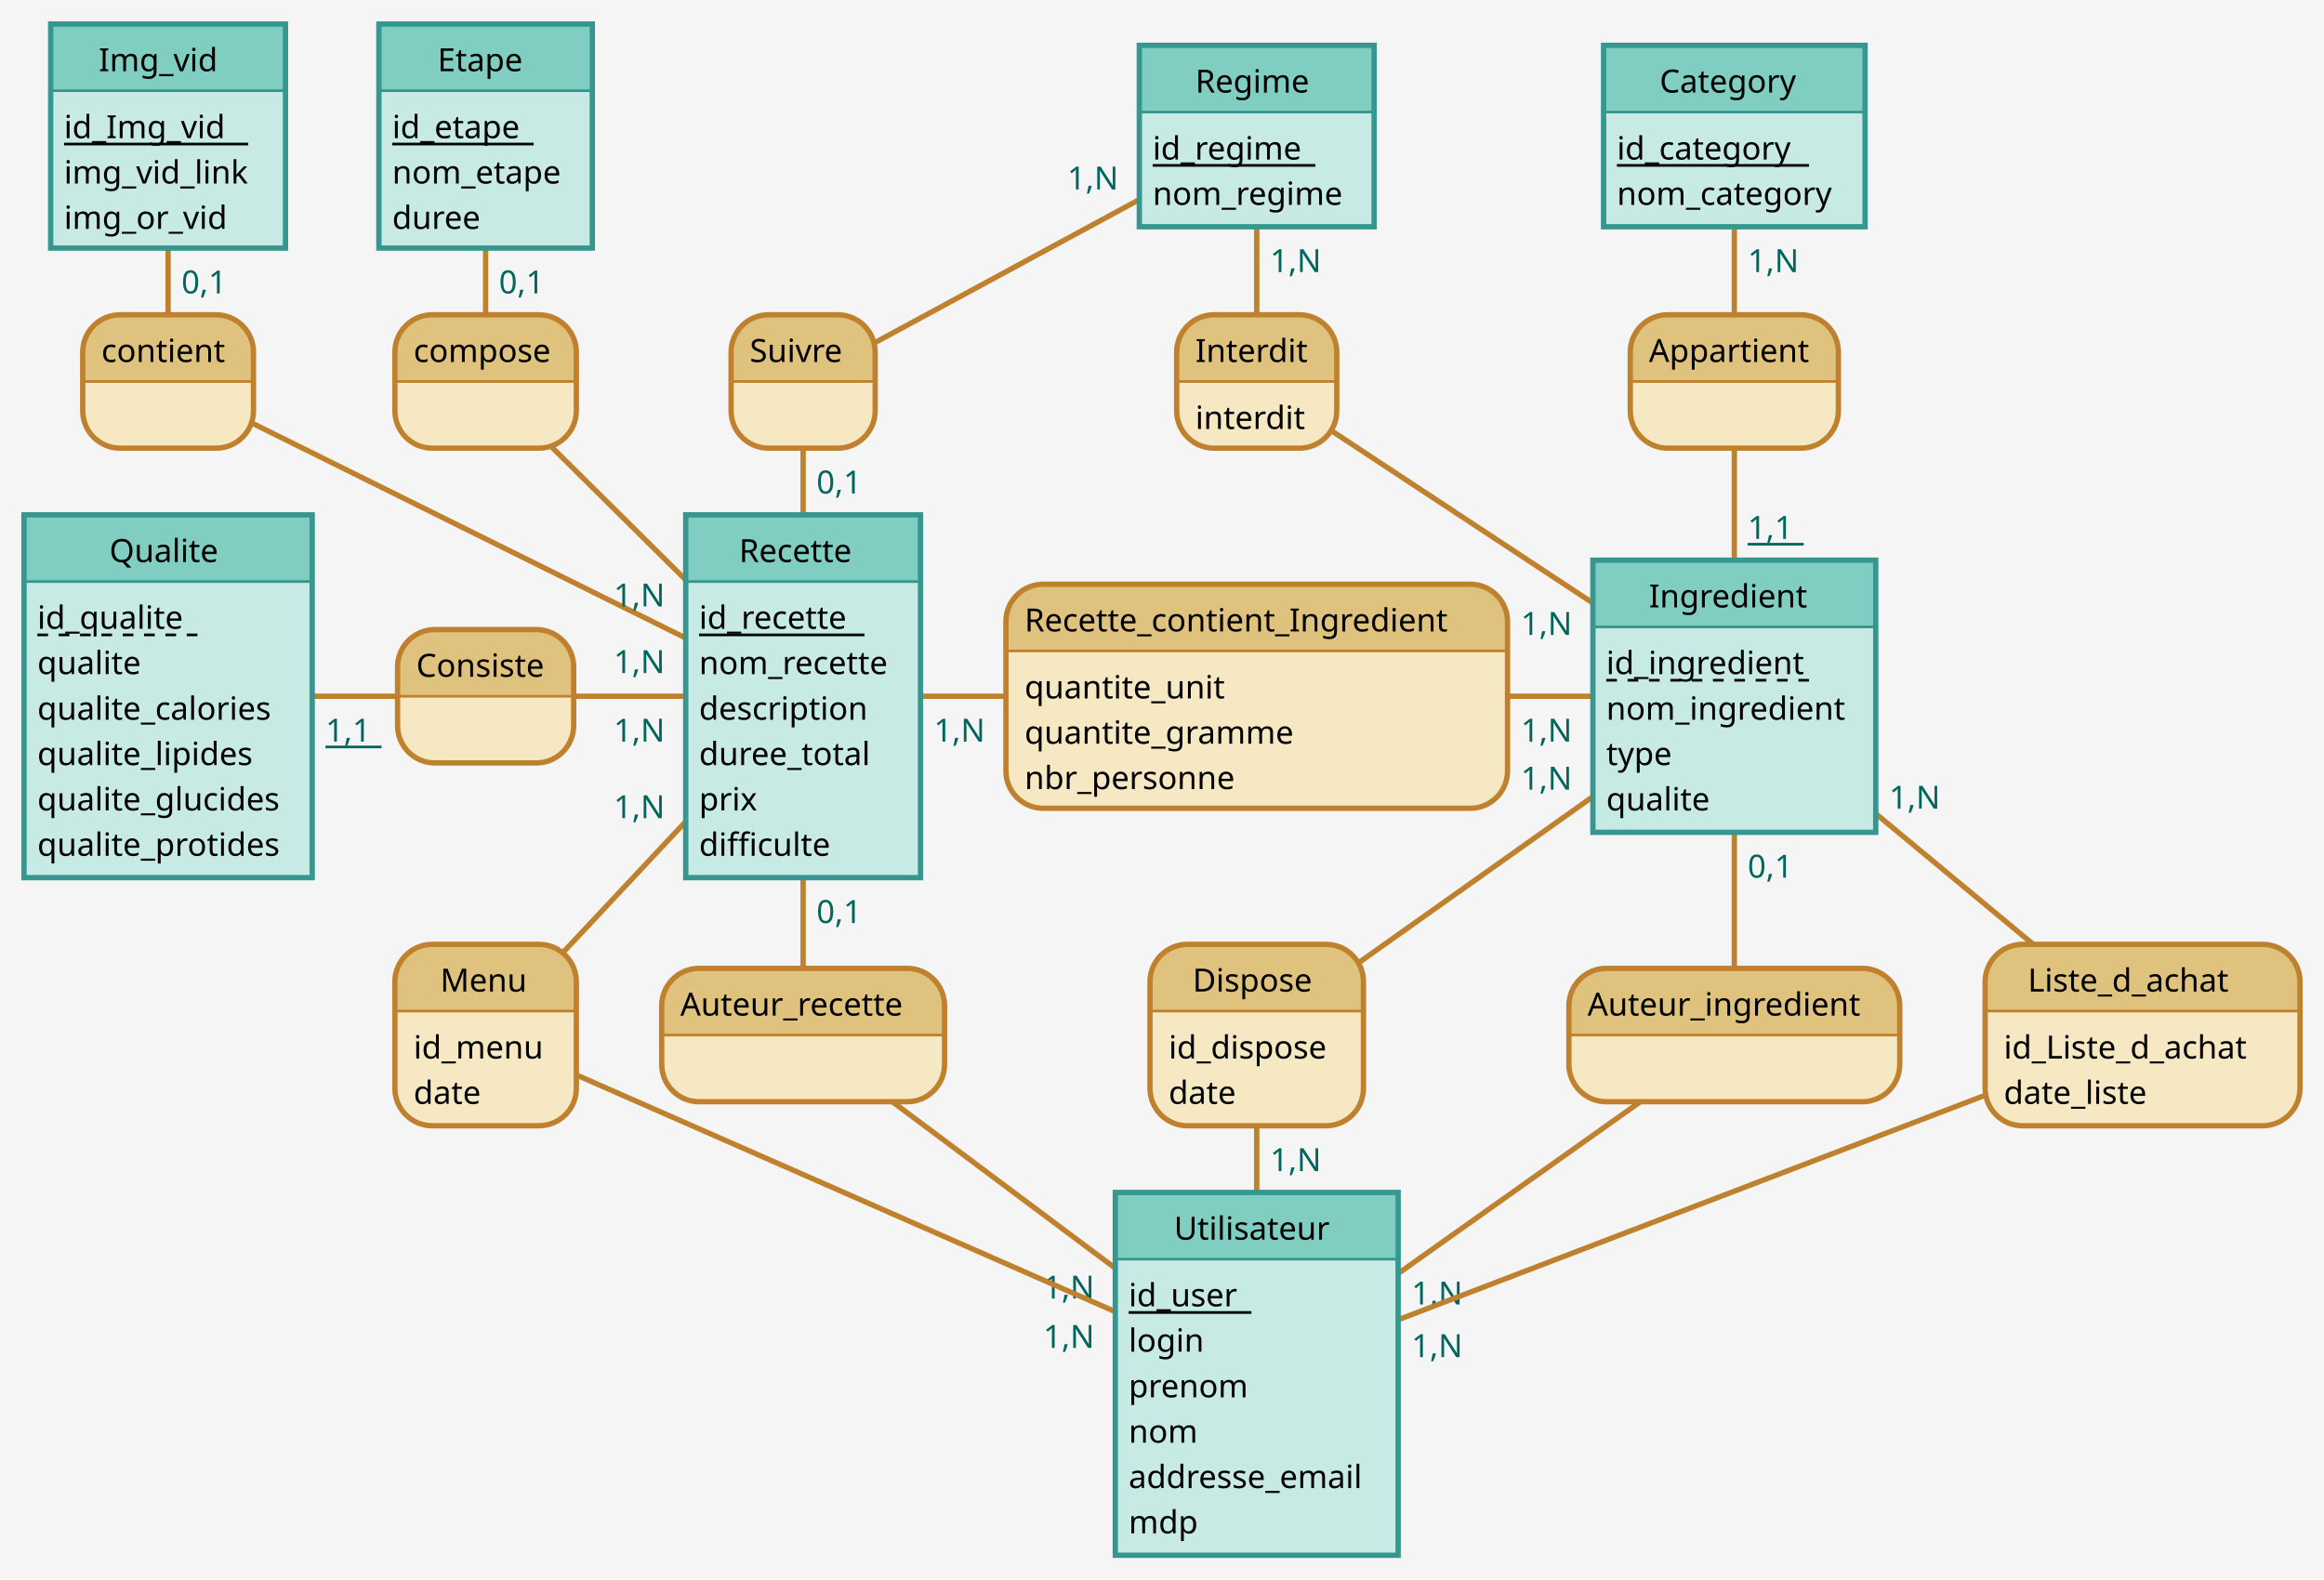
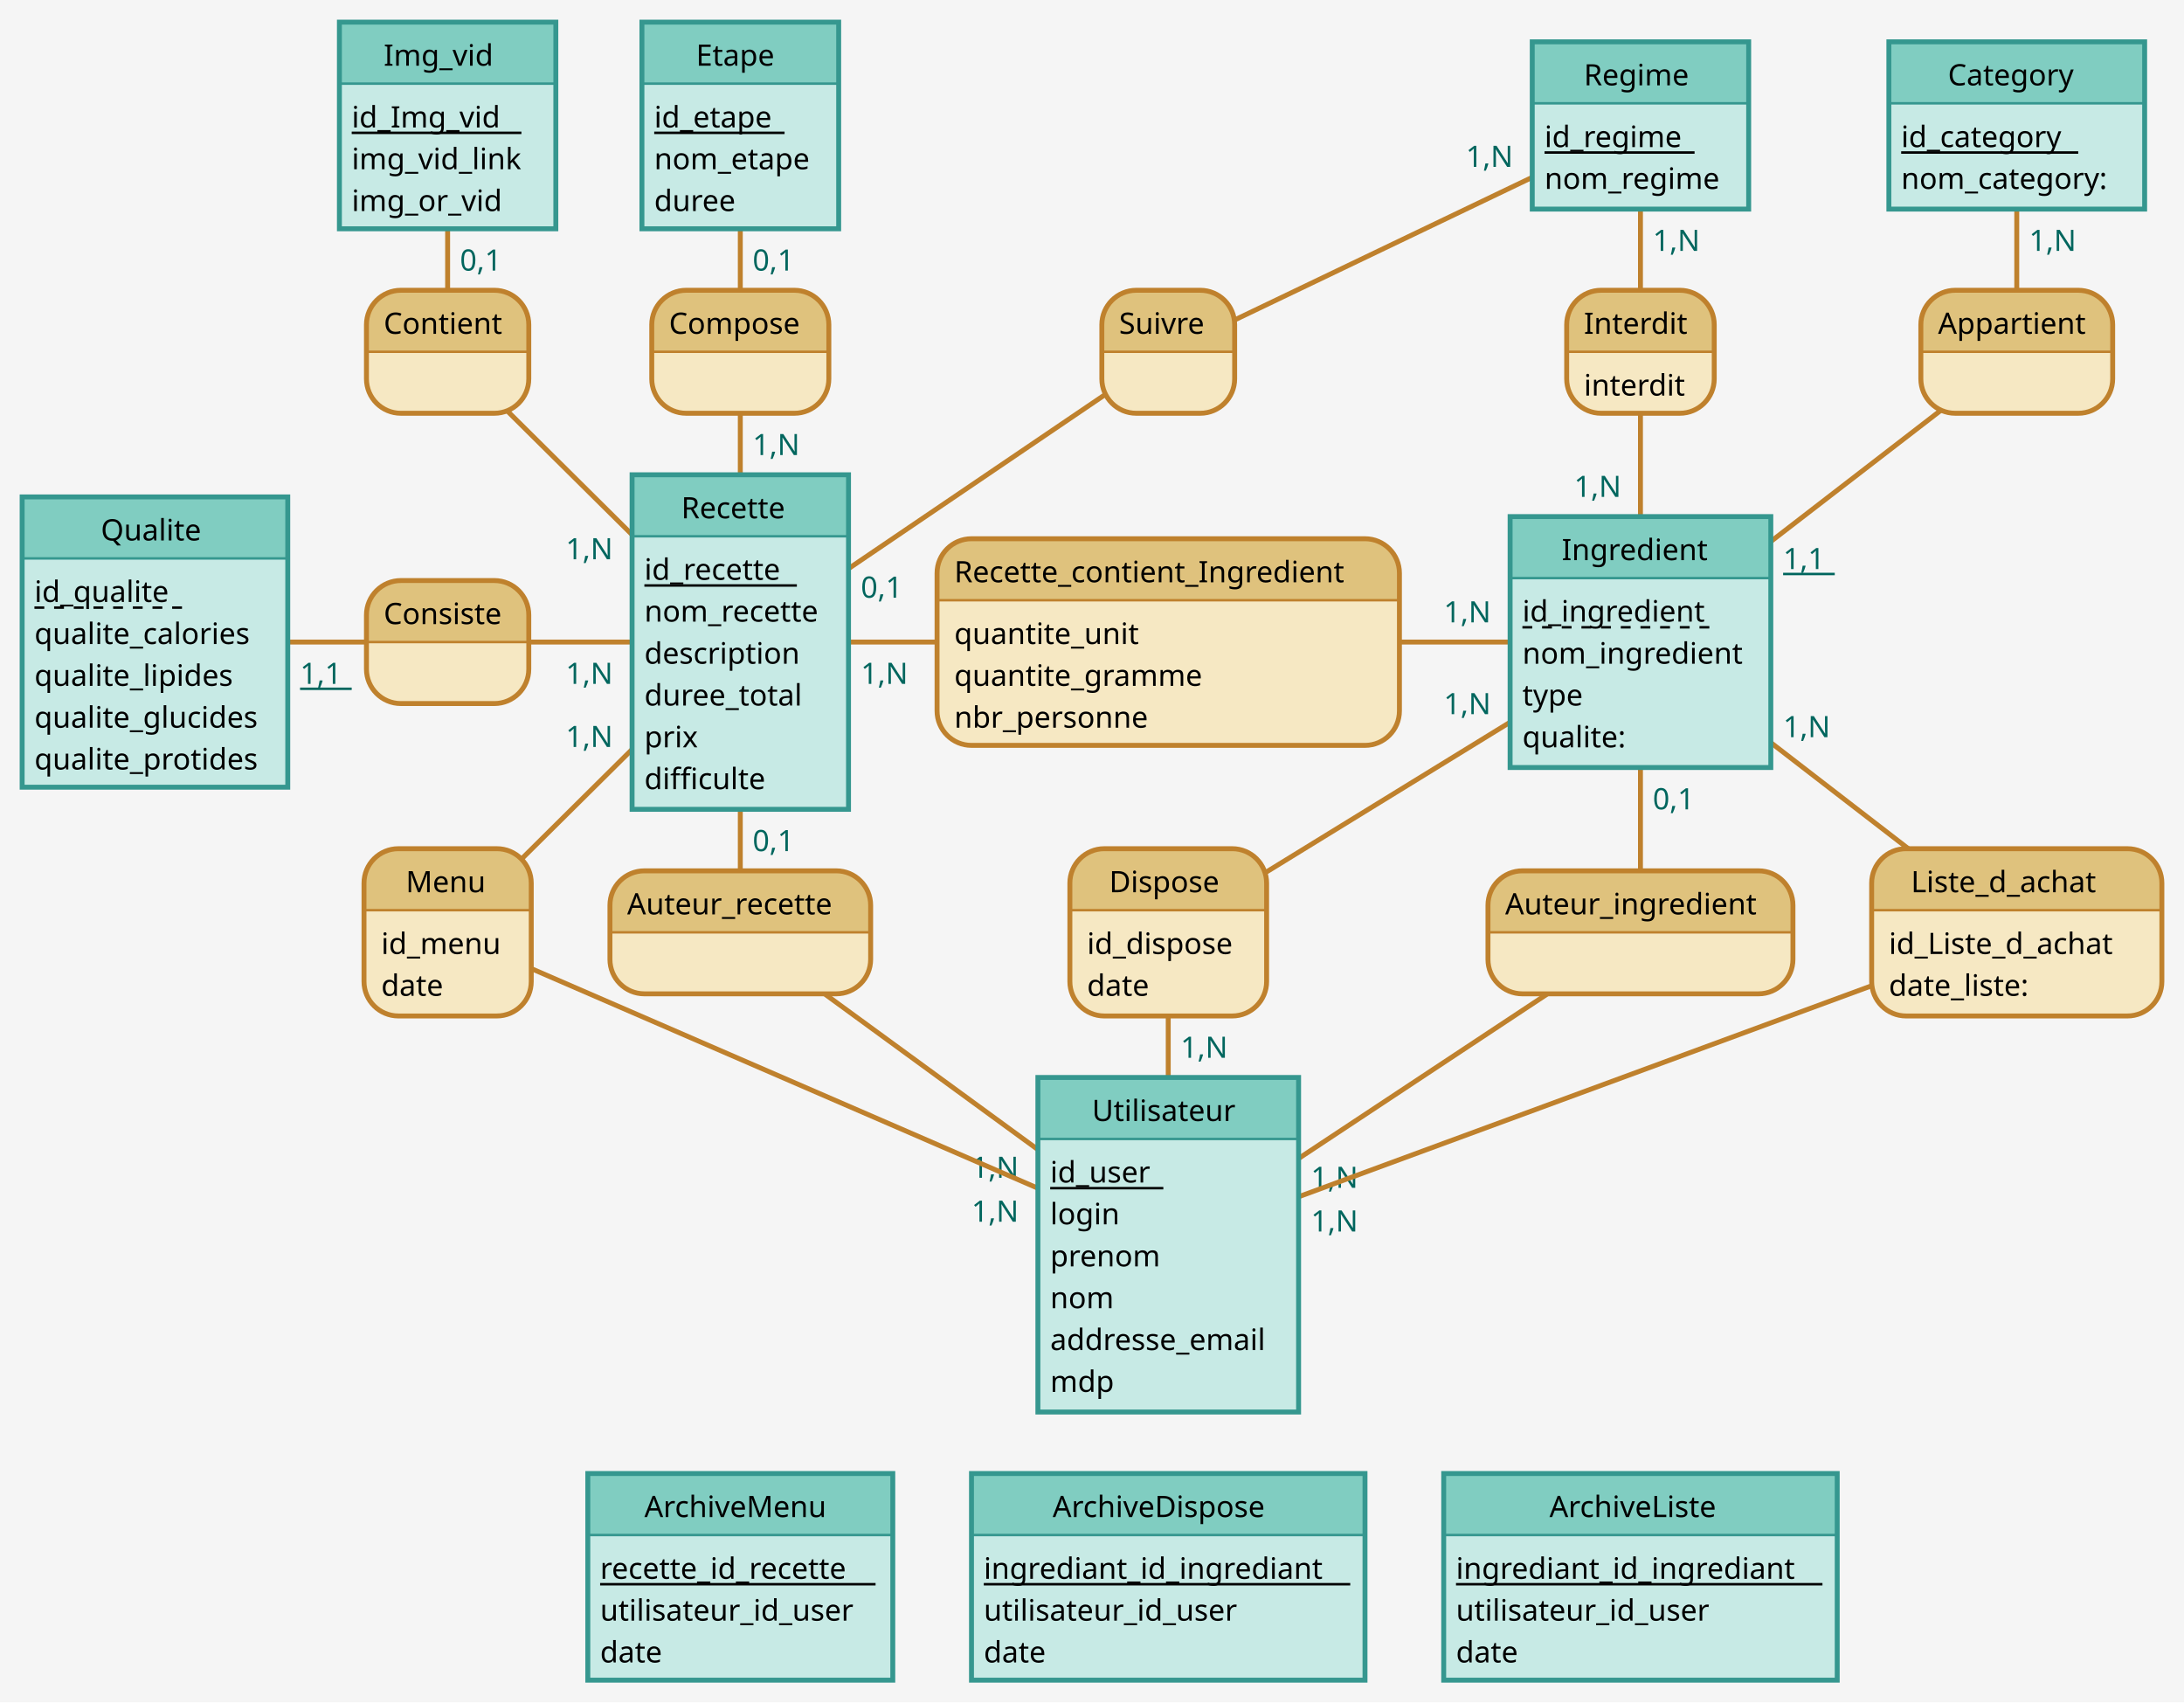
- <svg xmlns="http://www.w3.org/2000/svg" width="871" height="592" view_box="0 0 871 592">\n\n<rect id="frame" x="0" y="0" width="871" height="592" fill="#f5f5f5" stroke="none" stroke-width="0" />
-   <line x1="63" y1="51" x2="63" y2="143" stroke="#bf812d" stroke-width="2" />
-   <text x="68.0" y="110" fill="#01665e" font-family="Verdana" font-size="12">0,1</text>
-   <line x1="301" y1="261" x2="63" y2="143" stroke="#bf812d" stroke-width="2" />
-   <text x="230" y="252.308" fill="#01665e" font-family="Verdana" font-size="12">1,N</text>
-   <g id="association-contient">
-     <path d="M 81 118 a 14 14 90 0 1 14 14 V 143 h -64 V 132 a 14 14 90 0 1 14 -14" fill="#dfc27d" stroke="#dfc27d" stroke-width="0" />
-     <path d="M 95 143.0 v 11 a 14 14 90 0 1 -14 14 H 45 a 14 14 90 0 1 -14 -14 V 143.0 H 64" fill="#f6e8c3" stroke="#f6e8c3" stroke-width="0" />
-     <rect x="31" y="118" width="64" height="50" fill="none" rx="14" stroke="#bf812d" stroke-width="2" />
-     <line x1="31" y1="143" x2="95" y2="143" stroke="#bf812d" stroke-width="1" />
-     <text x="38" y="135.7" fill="#000000" font-family="Verdana" font-size="12">contient</text>
-   </g>
-   <line x1="301" y1="261" x2="301" y2="143" stroke="#bf812d" stroke-width="2" />
-   <text x="306.0" y="185" fill="#01665e" font-family="Verdana" font-size="12">0,1</text>
-   <line x1="471" y1="51" x2="301" y2="143" stroke="#bf812d" stroke-width="2" />
-   <text x="400" y="71.029" fill="#01665e" font-family="Verdana" font-size="12">1,N</text>
-   <g id="association-Suivre">
-     <path d="M 314 118 a 14 14 90 0 1 14 14 V 143 h -54 V 132 a 14 14 90 0 1 14 -14" fill="#dfc27d" stroke="#dfc27d" stroke-width="0" />
-     <path d="M 328 143.0 v 11 a 14 14 90 0 1 -14 14 H 288 a 14 14 90 0 1 -14 -14 V 143.0 H 54" fill="#f6e8c3" stroke="#f6e8c3" stroke-width="0" />
-     <rect x="274" y="118" width="54" height="50" fill="none" rx="14" stroke="#bf812d" stroke-width="2" />
-     <line x1="274" y1="143" x2="328" y2="143" stroke="#bf812d" stroke-width="1" />
-     <text x="281" y="135.7" fill="#000000" font-family="Verdana" font-size="12">Suivre</text>
-   </g>
-   <line x1="650" y1="261" x2="650" y2="143" stroke="#bf812d" stroke-width="2" />
-   <text x="655.0" y="202" fill="#01665e" font-family="Verdana" font-size="12">1,1</text>
-   <line x1="655.0" y1="204" x2="676.0" y2="204" stroke="#01665e" stroke-width="1" />
-   <line x1="650" y1="51" x2="650" y2="143" stroke="#bf812d" stroke-width="2" />
-   <text x="655.0" y="102" fill="#01665e" font-family="Verdana" font-size="12">1,N</text>
-   <g id="association-Appartient">
-     <path d="M 675 118 a 14 14 90 0 1 14 14 V 143 h -78 V 132 a 14 14 90 0 1 14 -14" fill="#dfc27d" stroke="#dfc27d" stroke-width="0" />
-     <path d="M 689 143.0 v 11 a 14 14 90 0 1 -14 14 H 625 a 14 14 90 0 1 -14 -14 V 143.0 H 78" fill="#f6e8c3" stroke="#f6e8c3" stroke-width="0" />
-     <rect x="611" y="118" width="78" height="50" fill="none" rx="14" stroke="#bf812d" stroke-width="2" />
-     <line x1="611" y1="143" x2="689" y2="143" stroke="#bf812d" stroke-width="1" />
-     <text x="618" y="135.7" fill="#000000" font-family="Verdana" font-size="12">Appartient</text>
-   </g>
+ <svg xmlns="http://www.w3.org/2000/svg" width="888" height="692" view_box="0 0 888 692">\n\n<rect id="frame" x="0" y="0" width="888" height="692" fill="#f5f5f5" stroke="none" stroke-width="0" />
  <line x1="182" y1="51" x2="182" y2="143" stroke="#bf812d" stroke-width="2" />
  <text x="187.0" y="110" fill="#01665e" font-family="Verdana" font-size="12">0,1</text>
  <line x1="301" y1="261" x2="182" y2="143" stroke="#bf812d" stroke-width="2" />
  <text x="230" y="227.341" fill="#01665e" font-family="Verdana" font-size="12">1,N</text>
-   <g id="association-compose">
-     <path d="M 202 118 a 14 14 90 0 1 14 14 V 143 h -68 V 132 a 14 14 90 0 1 14 -14" fill="#dfc27d" stroke="#dfc27d" stroke-width="0" />
-     <path d="M 216 143.0 v 11 a 14 14 90 0 1 -14 14 H 162 a 14 14 90 0 1 -14 -14 V 143.0 H 68" fill="#f6e8c3" stroke="#f6e8c3" stroke-width="0" />
-     <rect x="148" y="118" width="68" height="50" fill="none" rx="14" stroke="#bf812d" stroke-width="2" />
-     <line x1="148" y1="143" x2="216" y2="143" stroke="#bf812d" stroke-width="1" />
-     <text x="155" y="135.7" fill="#000000" font-family="Verdana" font-size="12">compose</text>
-   </g>
-   <line x1="650" y1="261" x2="471" y2="261" stroke="#bf812d" stroke-width="2" />
-   <text x="570" y="278.0" fill="#01665e" font-family="Verdana" font-size="12">1,N</text>
-   <line x1="301" y1="261" x2="471" y2="261" stroke="#bf812d" stroke-width="2" />
+   <g id="association-Contient">
+     <path d="M 201 118 a 14 14 90 0 1 14 14 V 143 h -66 V 132 a 14 14 90 0 1 14 -14" fill="#dfc27d" stroke="#dfc27d" stroke-width="0" />
+     <path d="M 215 143.0 v 11 a 14 14 90 0 1 -14 14 H 163 a 14 14 90 0 1 -14 -14 V 143.0 H 66" fill="#f6e8c3" stroke="#f6e8c3" stroke-width="0" />
+     <rect x="149" y="118" width="66" height="50" fill="none" rx="14" stroke="#bf812d" stroke-width="2" />
+     <line x1="149" y1="143" x2="215" y2="143" stroke="#bf812d" stroke-width="1" />
+     <text x="156" y="135.7" fill="#000000" font-family="Verdana" font-size="12">Contient</text>
+   </g>
+   <line x1="301" y1="261" x2="475" y2="143" stroke="#bf812d" stroke-width="2" />
+   <text x="350" y="242.973" fill="#01665e" font-family="Verdana" font-size="12">0,1</text>
+   <line x1="667" y1="51" x2="475" y2="143" stroke="#bf812d" stroke-width="2" />
+   <text x="596" y="67.833" fill="#01665e" font-family="Verdana" font-size="12">1,N</text>
+   <g id="association-Suivre">
+     <path d="M 488 118 a 14 14 90 0 1 14 14 V 143 h -54 V 132 a 14 14 90 0 1 14 -14" fill="#dfc27d" stroke="#dfc27d" stroke-width="0" />
+     <path d="M 502 143.0 v 11 a 14 14 90 0 1 -14 14 H 462 a 14 14 90 0 1 -14 -14 V 143.0 H 54" fill="#f6e8c3" stroke="#f6e8c3" stroke-width="0" />
+     <rect x="448" y="118" width="54" height="50" fill="none" rx="14" stroke="#bf812d" stroke-width="2" />
+     <line x1="448" y1="143" x2="502" y2="143" stroke="#bf812d" stroke-width="1" />
+     <text x="455" y="135.7" fill="#000000" font-family="Verdana" font-size="12">Suivre</text>
+   </g>
+   <line x1="667" y1="261" x2="820" y2="143" stroke="#bf812d" stroke-width="2" />
+   <text x="725" y="231.334" fill="#01665e" font-family="Verdana" font-size="12">1,1</text>
+   <line x1="725" y1="233.334" x2="746" y2="233.334" stroke="#01665e" stroke-width="1" />
+   <line x1="820" y1="51" x2="820" y2="143" stroke="#bf812d" stroke-width="2" />
+   <text x="825.0" y="102" fill="#01665e" font-family="Verdana" font-size="12">1,N</text>
+   <g id="association-Appartient">
+     <path d="M 845 118 a 14 14 90 0 1 14 14 V 143 h -78 V 132 a 14 14 90 0 1 14 -14" fill="#dfc27d" stroke="#dfc27d" stroke-width="0" />
+     <path d="M 859 143.0 v 11 a 14 14 90 0 1 -14 14 H 795 a 14 14 90 0 1 -14 -14 V 143.0 H 78" fill="#f6e8c3" stroke="#f6e8c3" stroke-width="0" />
+     <rect x="781" y="118" width="78" height="50" fill="none" rx="14" stroke="#bf812d" stroke-width="2" />
+     <line x1="781" y1="143" x2="859" y2="143" stroke="#bf812d" stroke-width="1" />
+     <text x="788" y="135.7" fill="#000000" font-family="Verdana" font-size="12">Appartient</text>
+   </g>
+   <line x1="301" y1="51" x2="301" y2="143" stroke="#bf812d" stroke-width="2" />
+   <text x="306.0" y="110" fill="#01665e" font-family="Verdana" font-size="12">0,1</text>
+   <line x1="301" y1="261" x2="301" y2="143" stroke="#bf812d" stroke-width="2" />
+   <text x="306.0" y="185" fill="#01665e" font-family="Verdana" font-size="12">1,N</text>
+   <g id="association-Compose">
+     <path d="M 323 118 a 14 14 90 0 1 14 14 V 143 h -72 V 132 a 14 14 90 0 1 14 -14" fill="#dfc27d" stroke="#dfc27d" stroke-width="0" />
+     <path d="M 337 143.0 v 11 a 14 14 90 0 1 -14 14 H 279 a 14 14 90 0 1 -14 -14 V 143.0 H 72" fill="#f6e8c3" stroke="#f6e8c3" stroke-width="0" />
+     <rect x="265" y="118" width="72" height="50" fill="none" rx="14" stroke="#bf812d" stroke-width="2" />
+     <line x1="265" y1="143" x2="337" y2="143" stroke="#bf812d" stroke-width="1" />
+     <text x="272" y="135.7" fill="#000000" font-family="Verdana" font-size="12">Compose</text>
+   </g>
+   <line x1="667" y1="261" x2="475" y2="261" stroke="#bf812d" stroke-width="2" />
+   <text x="587" y="253.0" fill="#01665e" font-family="Verdana" font-size="12">1,N</text>
+   <line x1="301" y1="261" x2="475" y2="261" stroke="#bf812d" stroke-width="2" />
  <text x="350" y="278.0" fill="#01665e" font-family="Verdana" font-size="12">1,N</text>
  <g id="association-Recette_contient_Ingredient">
-     <path d="M 551 219 a 14 14 90 0 1 14 14 V 244 h -188 V 233 a 14 14 90 0 1 14 -14" fill="#dfc27d" stroke="#dfc27d" stroke-width="0" />
-     <path d="M 565 244.0 v 45 a 14 14 90 0 1 -14 14 H 391 a 14 14 90 0 1 -14 -14 V 244.0 H 188" fill="#f6e8c3" stroke="#f6e8c3" stroke-width="0" />
-     <rect x="377" y="219" width="188" height="84" fill="none" rx="14" stroke="#bf812d" stroke-width="2" />
-     <line x1="377" y1="244" x2="565" y2="244" stroke="#bf812d" stroke-width="1" />
-     <text x="384" y="236.7" fill="#000000" font-family="Verdana" font-size="12">Recette_contient_Ingredient</text>
-     <text x="384" y="261.8" fill="#000000" font-family="Verdana" font-size="12">quantite_unit</text>
-     <text x="384" y="278.8" fill="#000000" font-family="Verdana" font-size="12">quantite_gramme</text>
-     <text x="384" y="295.8" fill="#000000" font-family="Verdana" font-size="12">nbr_personne</text>
-   </g>
-   <line x1="650" y1="261" x2="471" y2="143" stroke="#bf812d" stroke-width="2" />
-   <text x="570" y="238.002" fill="#01665e" font-family="Verdana" font-size="12">1,N</text>
-   <line x1="471" y1="51" x2="471" y2="143" stroke="#bf812d" stroke-width="2" />
-   <text x="476.0" y="102" fill="#01665e" font-family="Verdana" font-size="12">1,N</text>
+     <path d="M 555 219 a 14 14 90 0 1 14 14 V 244 h -188 V 233 a 14 14 90 0 1 14 -14" fill="#dfc27d" stroke="#dfc27d" stroke-width="0" />
+     <path d="M 569 244.0 v 45 a 14 14 90 0 1 -14 14 H 395 a 14 14 90 0 1 -14 -14 V 244.0 H 188" fill="#f6e8c3" stroke="#f6e8c3" stroke-width="0" />
+     <rect x="381" y="219" width="188" height="84" fill="none" rx="14" stroke="#bf812d" stroke-width="2" />
+     <line x1="381" y1="244" x2="569" y2="244" stroke="#bf812d" stroke-width="1" />
+     <text x="388" y="236.7" fill="#000000" font-family="Verdana" font-size="12">Recette_contient_Ingredient</text>
+     <text x="388" y="261.8" fill="#000000" font-family="Verdana" font-size="12">quantite_unit</text>
+     <text x="388" y="278.8" fill="#000000" font-family="Verdana" font-size="12">quantite_gramme</text>
+     <text x="388" y="295.8" fill="#000000" font-family="Verdana" font-size="12">nbr_personne</text>
+   </g>
+   <line x1="667" y1="261" x2="667" y2="143" stroke="#bf812d" stroke-width="2" />
+   <text x="640.0" y="202" fill="#01665e" font-family="Verdana" font-size="12">1,N</text>
+   <line x1="667" y1="51" x2="667" y2="143" stroke="#bf812d" stroke-width="2" />
+   <text x="672.0" y="102" fill="#01665e" font-family="Verdana" font-size="12">1,N</text>
  <g id="association-Interdit">
-     <path d="M 487 118 a 14 14 90 0 1 14 14 V 143 h -60 V 132 a 14 14 90 0 1 14 -14" fill="#dfc27d" stroke="#dfc27d" stroke-width="0" />
-     <path d="M 501 143.0 v 11 a 14 14 90 0 1 -14 14 H 455 a 14 14 90 0 1 -14 -14 V 143.0 H 60" fill="#f6e8c3" stroke="#f6e8c3" stroke-width="0" />
-     <rect x="441" y="118" width="60" height="50" fill="none" rx="14" stroke="#bf812d" stroke-width="2" />
-     <line x1="441" y1="143" x2="501" y2="143" stroke="#bf812d" stroke-width="1" />
-     <text x="448" y="135.7" fill="#000000" font-family="Verdana" font-size="12">Interdit</text>
-     <text x="448" y="160.8" fill="#000000" font-family="Verdana" font-size="12">interdit</text>
-   </g>
-   <line x1="301" y1="261" x2="301" y2="388" stroke="#bf812d" stroke-width="2" />
+     <path d="M 683 118 a 14 14 90 0 1 14 14 V 143 h -60 V 132 a 14 14 90 0 1 14 -14" fill="#dfc27d" stroke="#dfc27d" stroke-width="0" />
+     <path d="M 697 143.0 v 11 a 14 14 90 0 1 -14 14 H 651 a 14 14 90 0 1 -14 -14 V 143.0 H 60" fill="#f6e8c3" stroke="#f6e8c3" stroke-width="0" />
+     <rect x="637" y="118" width="60" height="50" fill="none" rx="14" stroke="#bf812d" stroke-width="2" />
+     <line x1="637" y1="143" x2="697" y2="143" stroke="#bf812d" stroke-width="1" />
+     <text x="644" y="135.7" fill="#000000" font-family="Verdana" font-size="12">Interdit</text>
+     <text x="644" y="160.8" fill="#000000" font-family="Verdana" font-size="12">interdit</text>
+   </g>
+   <line x1="301" y1="261" x2="301" y2="379" stroke="#bf812d" stroke-width="2" />
  <text x="306.0" y="346" fill="#01665e" font-family="Verdana" font-size="12">0,1</text>
-   <line x1="471" y1="515" x2="301" y2="388" stroke="#bf812d" stroke-width="2" />
-   <text x="391" y="486.768" fill="#01665e" font-family="Verdana" font-size="12">1,N</text>
+   <line x1="475" y1="506" x2="301" y2="379" stroke="#bf812d" stroke-width="2" />
+   <text x="395" y="478.788" fill="#01665e" font-family="Verdana" font-size="12">1,N</text>
  <g id="association-Auteur_recette">
-     <path d="M 340 363 a 14 14 90 0 1 14 14 V 388 h -106 V 377 a 14 14 90 0 1 14 -14" fill="#dfc27d" stroke="#dfc27d" stroke-width="0" />
-     <path d="M 354 388.0 v 11 a 14 14 90 0 1 -14 14 H 262 a 14 14 90 0 1 -14 -14 V 388.0 H 106" fill="#f6e8c3" stroke="#f6e8c3" stroke-width="0" />
-     <rect x="248" y="363" width="106" height="50" fill="none" rx="14" stroke="#bf812d" stroke-width="2" />
-     <line x1="248" y1="388" x2="354" y2="388" stroke="#bf812d" stroke-width="1" />
-     <text x="255" y="380.7" fill="#000000" font-family="Verdana" font-size="12">Auteur_recette</text>
-   </g>
-   <line x1="301" y1="261" x2="182" y2="388" stroke="#bf812d" stroke-width="2" />
-   <text x="230" y="306.704" fill="#01665e" font-family="Verdana" font-size="12">1,N</text>
-   <line x1="471" y1="515" x2="182" y2="388" stroke="#bf812d" stroke-width="2" />
-   <text x="391" y="505.267" fill="#01665e" font-family="Verdana" font-size="12">1,N</text>
+     <path d="M 340 354 a 14 14 90 0 1 14 14 V 379 h -106 V 368 a 14 14 90 0 1 14 -14" fill="#dfc27d" stroke="#dfc27d" stroke-width="0" />
+     <path d="M 354 379.0 v 11 a 14 14 90 0 1 -14 14 H 262 a 14 14 90 0 1 -14 -14 V 379.0 H 106" fill="#f6e8c3" stroke="#f6e8c3" stroke-width="0" />
+     <rect x="248" y="354" width="106" height="50" fill="none" rx="14" stroke="#bf812d" stroke-width="2" />
+     <line x1="248" y1="379" x2="354" y2="379" stroke="#bf812d" stroke-width="1" />
+     <text x="255" y="371.7" fill="#000000" font-family="Verdana" font-size="12">Auteur_recette</text>
+   </g>
+   <line x1="301" y1="261" x2="182" y2="379" stroke="#bf812d" stroke-width="2" />
+   <text x="230" y="303.659" fill="#01665e" font-family="Verdana" font-size="12">1,N</text>
+   <line x1="475" y1="506" x2="182" y2="379" stroke="#bf812d" stroke-width="2" />
+   <text x="395" y="496.632" fill="#01665e" font-family="Verdana" font-size="12">1,N</text>
  <g id="association-Menu">
-     <path d="M 202 354 a 14 14 90 0 1 14 14 V 379 h -68 V 368 a 14 14 90 0 1 14 -14" fill="#dfc27d" stroke="#dfc27d" stroke-width="0" />
-     <path d="M 216 379.0 v 29 a 14 14 90 0 1 -14 14 H 162 a 14 14 90 0 1 -14 -14 V 379.0 H 68" fill="#f6e8c3" stroke="#f6e8c3" stroke-width="0" />
-     <rect x="148" y="354" width="68" height="68" fill="none" rx="14" stroke="#bf812d" stroke-width="2" />
-     <line x1="148" y1="379" x2="216" y2="379" stroke="#bf812d" stroke-width="1" />
-     <text x="165" y="371.7" fill="#000000" font-family="Verdana" font-size="12">Menu</text>
-     <text x="155" y="396.8" fill="#000000" font-family="Verdana" font-size="12">id_menu</text>
-     <text x="155" y="413.8" fill="#000000" font-family="Verdana" font-size="12">date</text>
-   </g>
-   <line x1="650" y1="261" x2="471" y2="388" stroke="#bf812d" stroke-width="2" />
-   <text x="570" y="295.999" fill="#01665e" font-family="Verdana" font-size="12">1,N</text>
-   <line x1="471" y1="515" x2="471" y2="388" stroke="#bf812d" stroke-width="2" />
-   <text x="476.0" y="439" fill="#01665e" font-family="Verdana" font-size="12">1,N</text>
+     <path d="M 202 345 a 14 14 90 0 1 14 14 V 370 h -68 V 359 a 14 14 90 0 1 14 -14" fill="#dfc27d" stroke="#dfc27d" stroke-width="0" />
+     <path d="M 216 370.0 v 29 a 14 14 90 0 1 -14 14 H 162 a 14 14 90 0 1 -14 -14 V 370.0 H 68" fill="#f6e8c3" stroke="#f6e8c3" stroke-width="0" />
+     <rect x="148" y="345" width="68" height="68" fill="none" rx="14" stroke="#bf812d" stroke-width="2" />
+     <line x1="148" y1="370" x2="216" y2="370" stroke="#bf812d" stroke-width="1" />
+     <text x="165" y="362.7" fill="#000000" font-family="Verdana" font-size="12">Menu</text>
+     <text x="155" y="387.8" fill="#000000" font-family="Verdana" font-size="12">id_menu</text>
+     <text x="155" y="404.8" fill="#000000" font-family="Verdana" font-size="12">date</text>
+   </g>
+   <line x1="667" y1="261" x2="475" y2="379" stroke="#bf812d" stroke-width="2" />
+   <text x="587" y="290.322" fill="#01665e" font-family="Verdana" font-size="12">1,N</text>
+   <line x1="475" y1="506" x2="475" y2="379" stroke="#bf812d" stroke-width="2" />
+   <text x="480.0" y="430" fill="#01665e" font-family="Verdana" font-size="12">1,N</text>
  <g id="association-Dispose">
-     <path d="M 497 354 a 14 14 90 0 1 14 14 V 379 h -80 V 368 a 14 14 90 0 1 14 -14" fill="#dfc27d" stroke="#dfc27d" stroke-width="0" />
-     <path d="M 511 379.0 v 29 a 14 14 90 0 1 -14 14 H 445 a 14 14 90 0 1 -14 -14 V 379.0 H 80" fill="#f6e8c3" stroke="#f6e8c3" stroke-width="0" />
-     <rect x="431" y="354" width="80" height="68" fill="none" rx="14" stroke="#bf812d" stroke-width="2" />
-     <line x1="431" y1="379" x2="511" y2="379" stroke="#bf812d" stroke-width="1" />
-     <text x="447" y="371.7" fill="#000000" font-family="Verdana" font-size="12">Dispose</text>
-     <text x="438" y="396.8" fill="#000000" font-family="Verdana" font-size="12">id_dispose</text>
-     <text x="438" y="413.8" fill="#000000" font-family="Verdana" font-size="12">date</text>
+     <path d="M 501 345 a 14 14 90 0 1 14 14 V 370 h -80 V 359 a 14 14 90 0 1 14 -14" fill="#dfc27d" stroke="#dfc27d" stroke-width="0" />
+     <path d="M 515 370.0 v 29 a 14 14 90 0 1 -14 14 H 449 a 14 14 90 0 1 -14 -14 V 370.0 H 80" fill="#f6e8c3" stroke="#f6e8c3" stroke-width="0" />
+     <rect x="435" y="345" width="80" height="68" fill="none" rx="14" stroke="#bf812d" stroke-width="2" />
+     <line x1="435" y1="370" x2="515" y2="370" stroke="#bf812d" stroke-width="1" />
+     <text x="451" y="362.7" fill="#000000" font-family="Verdana" font-size="12">Dispose</text>
+     <text x="442" y="387.8" fill="#000000" font-family="Verdana" font-size="12">id_dispose</text>
+     <text x="442" y="404.8" fill="#000000" font-family="Verdana" font-size="12">date</text>
  </g>
  <line x1="63" y1="261" x2="182" y2="261" stroke="#bf812d" stroke-width="2" />
  <text x="122" y="278.0" fill="#01665e" font-family="Verdana" font-size="12">1,1</text>
  <line x1="122" y1="280.0" x2="143" y2="280.0" stroke="#01665e" stroke-width="1" />
  <line x1="301" y1="261" x2="182" y2="261" stroke="#bf812d" stroke-width="2" />
  <text x="230" y="278.0" fill="#01665e" font-family="Verdana" font-size="12">1,N</text>
  <g id="association-Consiste">
    <path d="M 201 236 a 14 14 90 0 1 14 14 V 261 h -66 V 250 a 14 14 90 0 1 14 -14" fill="#dfc27d" stroke="#dfc27d" stroke-width="0" />
    <path d="M 215 261.0 v 11 a 14 14 90 0 1 -14 14 H 163 a 14 14 90 0 1 -14 -14 V 261.0 H 66" fill="#f6e8c3" stroke="#f6e8c3" stroke-width="0" />
    <rect x="149" y="236" width="66" height="50" fill="none" rx="14" stroke="#bf812d" stroke-width="2" />
    <line x1="149" y1="261" x2="215" y2="261" stroke="#bf812d" stroke-width="1" />
    <text x="156" y="253.7" fill="#000000" font-family="Verdana" font-size="12">Consiste</text>
  </g>
-   <line x1="650" y1="261" x2="650" y2="388" stroke="#bf812d" stroke-width="2" />
-   <text x="655.0" y="329" fill="#01665e" font-family="Verdana" font-size="12">0,1</text>
-   <line x1="471" y1="515" x2="650" y2="388" stroke="#bf812d" stroke-width="2" />
-   <text x="529" y="489.001" fill="#01665e" font-family="Verdana" font-size="12">1,N</text>
+   <line x1="667" y1="261" x2="667" y2="379" stroke="#bf812d" stroke-width="2" />
+   <text x="672.0" y="329" fill="#01665e" font-family="Verdana" font-size="12">0,1</text>
+   <line x1="475" y1="506" x2="667" y2="379" stroke="#bf812d" stroke-width="2" />
+   <text x="533" y="482.868" fill="#01665e" font-family="Verdana" font-size="12">1,N</text>
  <g id="association-Auteur_ingredient">
-     <path d="M 698 363 a 14 14 90 0 1 14 14 V 388 h -124 V 377 a 14 14 90 0 1 14 -14" fill="#dfc27d" stroke="#dfc27d" stroke-width="0" />
-     <path d="M 712 388.0 v 11 a 14 14 90 0 1 -14 14 H 602 a 14 14 90 0 1 -14 -14 V 388.0 H 124" fill="#f6e8c3" stroke="#f6e8c3" stroke-width="0" />
-     <rect x="588" y="363" width="124" height="50" fill="none" rx="14" stroke="#bf812d" stroke-width="2" />
-     <line x1="588" y1="388" x2="712" y2="388" stroke="#bf812d" stroke-width="1" />
-     <text x="595" y="380.7" fill="#000000" font-family="Verdana" font-size="12">Auteur_ingredient</text>
-   </g>
-   <line x1="650" y1="261" x2="803" y2="388" stroke="#bf812d" stroke-width="2" />
-   <text x="708" y="303.14" fill="#01665e" font-family="Verdana" font-size="12">1,N</text>
-   <line x1="471" y1="515" x2="803" y2="388" stroke="#bf812d" stroke-width="2" />
-   <text x="529" y="508.733" fill="#01665e" font-family="Verdana" font-size="12">1,N</text>
+     <path d="M 715 354 a 14 14 90 0 1 14 14 V 379 h -124 V 368 a 14 14 90 0 1 14 -14" fill="#dfc27d" stroke="#dfc27d" stroke-width="0" />
+     <path d="M 729 379.0 v 11 a 14 14 90 0 1 -14 14 H 619 a 14 14 90 0 1 -14 -14 V 379.0 H 124" fill="#f6e8c3" stroke="#f6e8c3" stroke-width="0" />
+     <rect x="605" y="354" width="124" height="50" fill="none" rx="14" stroke="#bf812d" stroke-width="2" />
+     <line x1="605" y1="379" x2="729" y2="379" stroke="#bf812d" stroke-width="1" />
+     <text x="612" y="371.7" fill="#000000" font-family="Verdana" font-size="12">Auteur_ingredient</text>
+   </g>
+   <line x1="667" y1="261" x2="820" y2="379" stroke="#bf812d" stroke-width="2" />
+   <text x="725" y="299.666" fill="#01665e" font-family="Verdana" font-size="12">1,N</text>
+   <line x1="475" y1="506" x2="820" y2="379" stroke="#bf812d" stroke-width="2" />
+   <text x="533" y="500.612" fill="#01665e" font-family="Verdana" font-size="12">1,N</text>
  <g id="association-Liste_d_achat">
-     <path d="M 848 354 a 14 14 90 0 1 14 14 V 379 h -118 V 368 a 14 14 90 0 1 14 -14" fill="#dfc27d" stroke="#dfc27d" stroke-width="0" />
-     <path d="M 862 379.0 v 29 a 14 14 90 0 1 -14 14 H 758 a 14 14 90 0 1 -14 -14 V 379.0 H 118" fill="#f6e8c3" stroke="#f6e8c3" stroke-width="0" />
-     <rect x="744" y="354" width="118" height="68" fill="none" rx="14" stroke="#bf812d" stroke-width="2" />
-     <line x1="744" y1="379" x2="862" y2="379" stroke="#bf812d" stroke-width="1" />
-     <text x="760" y="371.7" fill="#000000" font-family="Verdana" font-size="12">Liste_d_achat</text>
-     <text x="751" y="396.8" fill="#000000" font-family="Verdana" font-size="12">id_Liste_d_achat</text>
-     <text x="751" y="413.8" fill="#000000" font-family="Verdana" font-size="12">date_liste</text>
+     <path d="M 865 345 a 14 14 90 0 1 14 14 V 370 h -118 V 359 a 14 14 90 0 1 14 -14" fill="#dfc27d" stroke="#dfc27d" stroke-width="0" />
+     <path d="M 879 370.0 v 29 a 14 14 90 0 1 -14 14 H 775 a 14 14 90 0 1 -14 -14 V 370.0 H 118" fill="#f6e8c3" stroke="#f6e8c3" stroke-width="0" />
+     <rect x="761" y="345" width="118" height="68" fill="none" rx="14" stroke="#bf812d" stroke-width="2" />
+     <line x1="761" y1="370" x2="879" y2="370" stroke="#bf812d" stroke-width="1" />
+     <text x="777" y="362.7" fill="#000000" font-family="Verdana" font-size="12">Liste_d_achat</text>
+     <text x="768" y="387.8" fill="#000000" font-family="Verdana" font-size="12">id_Liste_d_achat</text>
+     <text x="768" y="404.8" fill="#000000" font-family="Verdana" font-size="12">date_liste:</text>
  </g>
  <g id="entity-Etape">
    <g id="frame-Etape">
-       <rect x="142" y="9" width="80" height="25" fill="#80cdc1" stroke="#80cdc1" stroke-width="0" />
-       <rect x="142" y="34.0" width="80" height="59" fill="#c7eae5" stroke="#c7eae5" stroke-width="0" />
-       <rect x="142" y="9" width="80" height="84" fill="none" stroke="#35978f" stroke-width="2" />
-       <line x1="142" y1="34" x2="222" y2="34" stroke="#35978f" stroke-width="1" />
-     </g>
-     <text x="164" y="26.7" fill="#000000" font-family="Verdana" font-size="12">Etape</text>
-     <text x="147" y="51.8" fill="#000000" font-family="Verdana" font-size="12">id_etape</text>
-     <line x1="147" y1="54" x2="200" y2="54" stroke="#000000" stroke-width="1" />
-     <text x="147" y="68.8" fill="#000000" font-family="Verdana" font-size="12">nom_etape</text>
-     <text x="147" y="85.8" fill="#000000" font-family="Verdana" font-size="12">duree</text>
+       <rect x="261" y="9" width="80" height="25" fill="#80cdc1" stroke="#80cdc1" stroke-width="0" />
+       <rect x="261" y="34.0" width="80" height="59" fill="#c7eae5" stroke="#c7eae5" stroke-width="0" />
+       <rect x="261" y="9" width="80" height="84" fill="none" stroke="#35978f" stroke-width="2" />
+       <line x1="261" y1="34" x2="341" y2="34" stroke="#35978f" stroke-width="1" />
+     </g>
+     <text x="283" y="26.7" fill="#000000" font-family="Verdana" font-size="12">Etape</text>
+     <text x="266" y="51.8" fill="#000000" font-family="Verdana" font-size="12">id_etape</text>
+     <line x1="266" y1="54" x2="319" y2="54" stroke="#000000" stroke-width="1" />
+     <text x="266" y="68.8" fill="#000000" font-family="Verdana" font-size="12">nom_etape</text>
+     <text x="266" y="85.8" fill="#000000" font-family="Verdana" font-size="12">duree</text>
  </g>
  <g id="entity-Category">
    <g id="frame-Category">
-       <rect x="601" y="17" width="98" height="25" fill="#80cdc1" stroke="#80cdc1" stroke-width="0" />
-       <rect x="601" y="42.0" width="98" height="43" fill="#c7eae5" stroke="#c7eae5" stroke-width="0" />
-       <rect x="601" y="17" width="98" height="68" fill="none" stroke="#35978f" stroke-width="2" />
-       <line x1="601" y1="42" x2="699" y2="42" stroke="#35978f" stroke-width="1" />
-     </g>
-     <text x="622" y="34.7" fill="#000000" font-family="Verdana" font-size="12">Category</text>
-     <text x="606" y="59.8" fill="#000000" font-family="Verdana" font-size="12">id_category</text>
-     <line x1="606" y1="62" x2="678" y2="62" stroke="#000000" stroke-width="1" />
-     <text x="606" y="76.8" fill="#000000" font-family="Verdana" font-size="12">nom_category</text>
+       <rect x="768" y="17" width="104" height="25" fill="#80cdc1" stroke="#80cdc1" stroke-width="0" />
+       <rect x="768" y="42.0" width="104" height="43" fill="#c7eae5" stroke="#c7eae5" stroke-width="0" />
+       <rect x="768" y="17" width="104" height="68" fill="none" stroke="#35978f" stroke-width="2" />
+       <line x1="768" y1="42" x2="872" y2="42" stroke="#35978f" stroke-width="1" />
+     </g>
+     <text x="792" y="34.7" fill="#000000" font-family="Verdana" font-size="12">Category</text>
+     <text x="773" y="59.8" fill="#000000" font-family="Verdana" font-size="12">id_category</text>
+     <line x1="773" y1="62" x2="845" y2="62" stroke="#000000" stroke-width="1" />
+     <text x="773" y="76.8" fill="#000000" font-family="Verdana" font-size="12">nom_category:</text>
  </g>
  <g id="entity-Utilisateur">
    <g id="frame-Utilisateur">
-       <rect x="418" y="447" width="106" height="25" fill="#80cdc1" stroke="#80cdc1" stroke-width="0" />
-       <rect x="418" y="472.0" width="106" height="111" fill="#c7eae5" stroke="#c7eae5" stroke-width="0" />
-       <rect x="418" y="447" width="106" height="136" fill="none" stroke="#35978f" stroke-width="2" />
-       <line x1="418" y1="472" x2="524" y2="472" stroke="#35978f" stroke-width="1" />
-     </g>
-     <text x="440" y="464.7" fill="#000000" font-family="Verdana" font-size="12">Utilisateur</text>
-     <text x="423" y="489.7" fill="#000000" font-family="Verdana" font-size="12">id_user</text>
-     <line x1="423" y1="492" x2="469" y2="492" stroke="#000000" stroke-width="1" />
-     <text x="423" y="506.7" fill="#000000" font-family="Verdana" font-size="12">login</text>
-     <text x="423" y="523.8" fill="#000000" font-family="Verdana" font-size="12">prenom</text>
-     <text x="423" y="540.8" fill="#000000" font-family="Verdana" font-size="12">nom</text>
-     <text x="423" y="557.8" fill="#000000" font-family="Verdana" font-size="12">addresse_email</text>
-     <text x="423" y="574.8" fill="#000000" font-family="Verdana" font-size="12">mdp</text>
+       <rect x="422" y="438" width="106" height="25" fill="#80cdc1" stroke="#80cdc1" stroke-width="0" />
+       <rect x="422" y="463.0" width="106" height="111" fill="#c7eae5" stroke="#c7eae5" stroke-width="0" />
+       <rect x="422" y="438" width="106" height="136" fill="none" stroke="#35978f" stroke-width="2" />
+       <line x1="422" y1="463" x2="528" y2="463" stroke="#35978f" stroke-width="1" />
+     </g>
+     <text x="444" y="455.7" fill="#000000" font-family="Verdana" font-size="12">Utilisateur</text>
+     <text x="427" y="480.7" fill="#000000" font-family="Verdana" font-size="12">id_user</text>
+     <line x1="427" y1="483" x2="473" y2="483" stroke="#000000" stroke-width="1" />
+     <text x="427" y="497.7" fill="#000000" font-family="Verdana" font-size="12">login</text>
+     <text x="427" y="514.8" fill="#000000" font-family="Verdana" font-size="12">prenom</text>
+     <text x="427" y="531.8" fill="#000000" font-family="Verdana" font-size="12">nom</text>
+     <text x="427" y="548.8" fill="#000000" font-family="Verdana" font-size="12">addresse_email</text>
+     <text x="427" y="565.8" fill="#000000" font-family="Verdana" font-size="12">mdp</text>
  </g>
  <g id="entity-Recette">
    <g id="frame-Recette">
      <rect x="257" y="193" width="88" height="25" fill="#80cdc1" stroke="#80cdc1" stroke-width="0" />
      <rect x="257" y="218.0" width="88" height="111" fill="#c7eae5" stroke="#c7eae5" stroke-width="0" />
      <rect x="257" y="193" width="88" height="136" fill="none" stroke="#35978f" stroke-width="2" />
      <line x1="257" y1="218" x2="345" y2="218" stroke="#35978f" stroke-width="1" />
    </g>
    <text x="277" y="210.7" fill="#000000" font-family="Verdana" font-size="12">Recette</text>
    <text x="262" y="235.7" fill="#000000" font-family="Verdana" font-size="12">id_recette</text>
    <line x1="262" y1="238" x2="324" y2="238" stroke="#000000" stroke-width="1" />
    <text x="262" y="252.7" fill="#000000" font-family="Verdana" font-size="12">nom_recette</text>
    <text x="262" y="269.8" fill="#000000" font-family="Verdana" font-size="12">description</text>
    <text x="262" y="286.8" fill="#000000" font-family="Verdana" font-size="12">duree_total</text>
    <text x="262" y="303.8" fill="#000000" font-family="Verdana" font-size="12">prix</text>
    <text x="262" y="320.8" fill="#000000" font-family="Verdana" font-size="12">difficulte</text>
  </g>
+   <g id="entity-ArchiveMenu">
+     <g id="frame-ArchiveMenu">
+       <rect x="239" y="599" width="124" height="25" fill="#80cdc1" stroke="#80cdc1" stroke-width="0" />
+       <rect x="239" y="624.0" width="124" height="59" fill="#c7eae5" stroke="#c7eae5" stroke-width="0" />
+       <rect x="239" y="599" width="124" height="84" fill="none" stroke="#35978f" stroke-width="2" />
+       <line x1="239" y1="624" x2="363" y2="624" stroke="#35978f" stroke-width="1" />
+     </g>
+     <text x="262" y="616.7" fill="#000000" font-family="Verdana" font-size="12">ArchiveMenu</text>
+     <text x="244" y="641.8" fill="#000000" font-family="Verdana" font-size="12">recette_id_recette</text>
+     <line x1="244" y1="644" x2="356" y2="644" stroke="#000000" stroke-width="1" />
+     <text x="244" y="658.8" fill="#000000" font-family="Verdana" font-size="12">utilisateur_id_user</text>
+     <text x="244" y="675.8" fill="#000000" font-family="Verdana" font-size="12">date</text>
+   </g>
+   <g id="entity-ArchiveListe">
+     <g id="frame-ArchiveListe">
+       <rect x="587" y="599" width="160" height="25" fill="#80cdc1" stroke="#80cdc1" stroke-width="0" />
+       <rect x="587" y="624.0" width="160" height="59" fill="#c7eae5" stroke="#c7eae5" stroke-width="0" />
+       <rect x="587" y="599" width="160" height="84" fill="none" stroke="#35978f" stroke-width="2" />
+       <line x1="587" y1="624" x2="747" y2="624" stroke="#35978f" stroke-width="1" />
+     </g>
+     <text x="630" y="616.7" fill="#000000" font-family="Verdana" font-size="12">ArchiveListe</text>
+     <text x="592" y="641.8" fill="#000000" font-family="Verdana" font-size="12">ingrediant_id_ingrediant</text>
+     <line x1="592" y1="644" x2="741" y2="644" stroke="#000000" stroke-width="1" />
+     <text x="592" y="658.8" fill="#000000" font-family="Verdana" font-size="12">utilisateur_id_user</text>
+     <text x="592" y="675.8" fill="#000000" font-family="Verdana" font-size="12">date</text>
+   </g>
  <g id="entity-Img_vid">
    <g id="frame-Img_vid">
-       <rect x="19" y="9" width="88" height="25" fill="#80cdc1" stroke="#80cdc1" stroke-width="0" />
-       <rect x="19" y="34.0" width="88" height="59" fill="#c7eae5" stroke="#c7eae5" stroke-width="0" />
-       <rect x="19" y="9" width="88" height="84" fill="none" stroke="#35978f" stroke-width="2" />
-       <line x1="19" y1="34" x2="107" y2="34" stroke="#35978f" stroke-width="1" />
-     </g>
-     <text x="37" y="26.7" fill="#000000" font-family="Verdana" font-size="12">Img_vid</text>
-     <text x="24" y="51.8" fill="#000000" font-family="Verdana" font-size="12">id_Img_vid</text>
-     <line x1="24" y1="54" x2="93" y2="54" stroke="#000000" stroke-width="1" />
-     <text x="24" y="68.8" fill="#000000" font-family="Verdana" font-size="12">img_vid_link</text>
-     <text x="24" y="85.8" fill="#000000" font-family="Verdana" font-size="12">img_or_vid</text>
+       <rect x="138" y="9" width="88" height="25" fill="#80cdc1" stroke="#80cdc1" stroke-width="0" />
+       <rect x="138" y="34.0" width="88" height="59" fill="#c7eae5" stroke="#c7eae5" stroke-width="0" />
+       <rect x="138" y="9" width="88" height="84" fill="none" stroke="#35978f" stroke-width="2" />
+       <line x1="138" y1="34" x2="226" y2="34" stroke="#35978f" stroke-width="1" />
+     </g>
+     <text x="156" y="26.7" fill="#000000" font-family="Verdana" font-size="12">Img_vid</text>
+     <text x="143" y="51.8" fill="#000000" font-family="Verdana" font-size="12">id_Img_vid</text>
+     <line x1="143" y1="54" x2="212" y2="54" stroke="#000000" stroke-width="1" />
+     <text x="143" y="68.8" fill="#000000" font-family="Verdana" font-size="12">img_vid_link</text>
+     <text x="143" y="85.8" fill="#000000" font-family="Verdana" font-size="12">img_or_vid</text>
+   </g>
+   <g id="entity-ArchiveDispose">
+     <g id="frame-ArchiveDispose">
+       <rect x="395" y="599" width="160" height="25" fill="#80cdc1" stroke="#80cdc1" stroke-width="0" />
+       <rect x="395" y="624.0" width="160" height="59" fill="#c7eae5" stroke="#c7eae5" stroke-width="0" />
+       <rect x="395" y="599" width="160" height="84" fill="none" stroke="#35978f" stroke-width="2" />
+       <line x1="395" y1="624" x2="555" y2="624" stroke="#35978f" stroke-width="1" />
+     </g>
+     <text x="428" y="616.7" fill="#000000" font-family="Verdana" font-size="12">ArchiveDispose</text>
+     <text x="400" y="641.8" fill="#000000" font-family="Verdana" font-size="12">ingrediant_id_ingrediant</text>
+     <line x1="400" y1="644" x2="549" y2="644" stroke="#000000" stroke-width="1" />
+     <text x="400" y="658.8" fill="#000000" font-family="Verdana" font-size="12">utilisateur_id_user</text>
+     <text x="400" y="675.8" fill="#000000" font-family="Verdana" font-size="12">date</text>
  </g>
  <g id="entity-Qualite">
    <g id="frame-Qualite">
-       <rect x="9" y="193" width="108" height="25" fill="#80cdc1" stroke="#80cdc1" stroke-width="0" />
-       <rect x="9" y="218.0" width="108" height="111" fill="#c7eae5" stroke="#c7eae5" stroke-width="0" />
-       <rect x="9" y="193" width="108" height="136" fill="none" stroke="#35978f" stroke-width="2" />
-       <line x1="9" y1="218" x2="117" y2="218" stroke="#35978f" stroke-width="1" />
-     </g>
-     <text x="41" y="210.7" fill="#000000" font-family="Verdana" font-size="12">Qualite</text>
-     <text x="14" y="235.7" fill="#000000" font-family="Verdana" font-size="12">id_qualite</text>
-     <line x1="14" y1="238" x2="74" y2="238" style="fill:none;stroke:#000000;stroke-width:1;stroke-dasharray:4;" />
-     <text x="14" y="252.7" fill="#000000" font-family="Verdana" font-size="12">qualite</text>
-     <text x="14" y="269.8" fill="#000000" font-family="Verdana" font-size="12">qualite_calories</text>
-     <text x="14" y="286.8" fill="#000000" font-family="Verdana" font-size="12">qualite_lipides</text>
-     <text x="14" y="303.8" fill="#000000" font-family="Verdana" font-size="12">qualite_glucides</text>
-     <text x="14" y="320.8" fill="#000000" font-family="Verdana" font-size="12">qualite_protides</text>
+       <rect x="9" y="202" width="108" height="25" fill="#80cdc1" stroke="#80cdc1" stroke-width="0" />
+       <rect x="9" y="227.0" width="108" height="93" fill="#c7eae5" stroke="#c7eae5" stroke-width="0" />
+       <rect x="9" y="202" width="108" height="118" fill="none" stroke="#35978f" stroke-width="2" />
+       <line x1="9" y1="227" x2="117" y2="227" stroke="#35978f" stroke-width="1" />
+     </g>
+     <text x="41" y="219.7" fill="#000000" font-family="Verdana" font-size="12">Qualite</text>
+     <text x="14" y="244.7" fill="#000000" font-family="Verdana" font-size="12">id_qualite</text>
+     <line x1="14" y1="247" x2="74" y2="247" style="fill:none;stroke:#000000;stroke-width:1;stroke-dasharray:4;" />
+     <text x="14" y="261.8" fill="#000000" font-family="Verdana" font-size="12">qualite_calories</text>
+     <text x="14" y="278.8" fill="#000000" font-family="Verdana" font-size="12">qualite_lipides</text>
+     <text x="14" y="295.8" fill="#000000" font-family="Verdana" font-size="12">qualite_glucides</text>
+     <text x="14" y="312.8" fill="#000000" font-family="Verdana" font-size="12">qualite_protides</text>
  </g>
  <g id="entity-Ingredient">
    <g id="frame-Ingredient">
-       <rect x="597" y="210" width="106" height="25" fill="#80cdc1" stroke="#80cdc1" stroke-width="0" />
-       <rect x="597" y="235.0" width="106" height="77" fill="#c7eae5" stroke="#c7eae5" stroke-width="0" />
-       <rect x="597" y="210" width="106" height="102" fill="none" stroke="#35978f" stroke-width="2" />
-       <line x1="597" y1="235" x2="703" y2="235" stroke="#35978f" stroke-width="1" />
-     </g>
-     <text x="618" y="227.7" fill="#000000" font-family="Verdana" font-size="12">Ingredient</text>
-     <text x="602" y="252.7" fill="#000000" font-family="Verdana" font-size="12">id_ingredient</text>
-     <line x1="602" y1="255" x2="682" y2="255" style="fill:none;stroke:#000000;stroke-width:1;stroke-dasharray:4;" />
-     <text x="602" y="269.8" fill="#000000" font-family="Verdana" font-size="12">nom_ingredient</text>
-     <text x="602" y="286.8" fill="#000000" font-family="Verdana" font-size="12">type</text>
-     <text x="602" y="303.8" fill="#000000" font-family="Verdana" font-size="12">qualite</text>
+       <rect x="614" y="210" width="106" height="25" fill="#80cdc1" stroke="#80cdc1" stroke-width="0" />
+       <rect x="614" y="235.0" width="106" height="77" fill="#c7eae5" stroke="#c7eae5" stroke-width="0" />
+       <rect x="614" y="210" width="106" height="102" fill="none" stroke="#35978f" stroke-width="2" />
+       <line x1="614" y1="235" x2="720" y2="235" stroke="#35978f" stroke-width="1" />
+     </g>
+     <text x="635" y="227.7" fill="#000000" font-family="Verdana" font-size="12">Ingredient</text>
+     <text x="619" y="252.7" fill="#000000" font-family="Verdana" font-size="12">id_ingredient</text>
+     <line x1="619" y1="255" x2="699" y2="255" style="fill:none;stroke:#000000;stroke-width:1;stroke-dasharray:4;" />
+     <text x="619" y="269.8" fill="#000000" font-family="Verdana" font-size="12">nom_ingredient</text>
+     <text x="619" y="286.8" fill="#000000" font-family="Verdana" font-size="12">type</text>
+     <text x="619" y="303.8" fill="#000000" font-family="Verdana" font-size="12">qualite:</text>
  </g>
  <g id="entity-Regime">
    <g id="frame-Regime">
-       <rect x="427" y="17" width="88" height="25" fill="#80cdc1" stroke="#80cdc1" stroke-width="0" />
-       <rect x="427" y="42.0" width="88" height="43" fill="#c7eae5" stroke="#c7eae5" stroke-width="0" />
-       <rect x="427" y="17" width="88" height="68" fill="none" stroke="#35978f" stroke-width="2" />
-       <line x1="427" y1="42" x2="515" y2="42" stroke="#35978f" stroke-width="1" />
-     </g>
-     <text x="448" y="34.7" fill="#000000" font-family="Verdana" font-size="12">Regime</text>
-     <text x="432" y="59.8" fill="#000000" font-family="Verdana" font-size="12">id_regime</text>
-     <line x1="432" y1="62" x2="493" y2="62" stroke="#000000" stroke-width="1" />
-     <text x="432" y="76.8" fill="#000000" font-family="Verdana" font-size="12">nom_regime</text>
+       <rect x="623" y="17" width="88" height="25" fill="#80cdc1" stroke="#80cdc1" stroke-width="0" />
+       <rect x="623" y="42.0" width="88" height="43" fill="#c7eae5" stroke="#c7eae5" stroke-width="0" />
+       <rect x="623" y="17" width="88" height="68" fill="none" stroke="#35978f" stroke-width="2" />
+       <line x1="623" y1="42" x2="711" y2="42" stroke="#35978f" stroke-width="1" />
+     </g>
+     <text x="644" y="34.7" fill="#000000" font-family="Verdana" font-size="12">Regime</text>
+     <text x="628" y="59.8" fill="#000000" font-family="Verdana" font-size="12">id_regime</text>
+     <line x1="628" y1="62" x2="689" y2="62" stroke="#000000" stroke-width="1" />
+     <text x="628" y="76.8" fill="#000000" font-family="Verdana" font-size="12">nom_regime</text>
  </g>
</svg>
